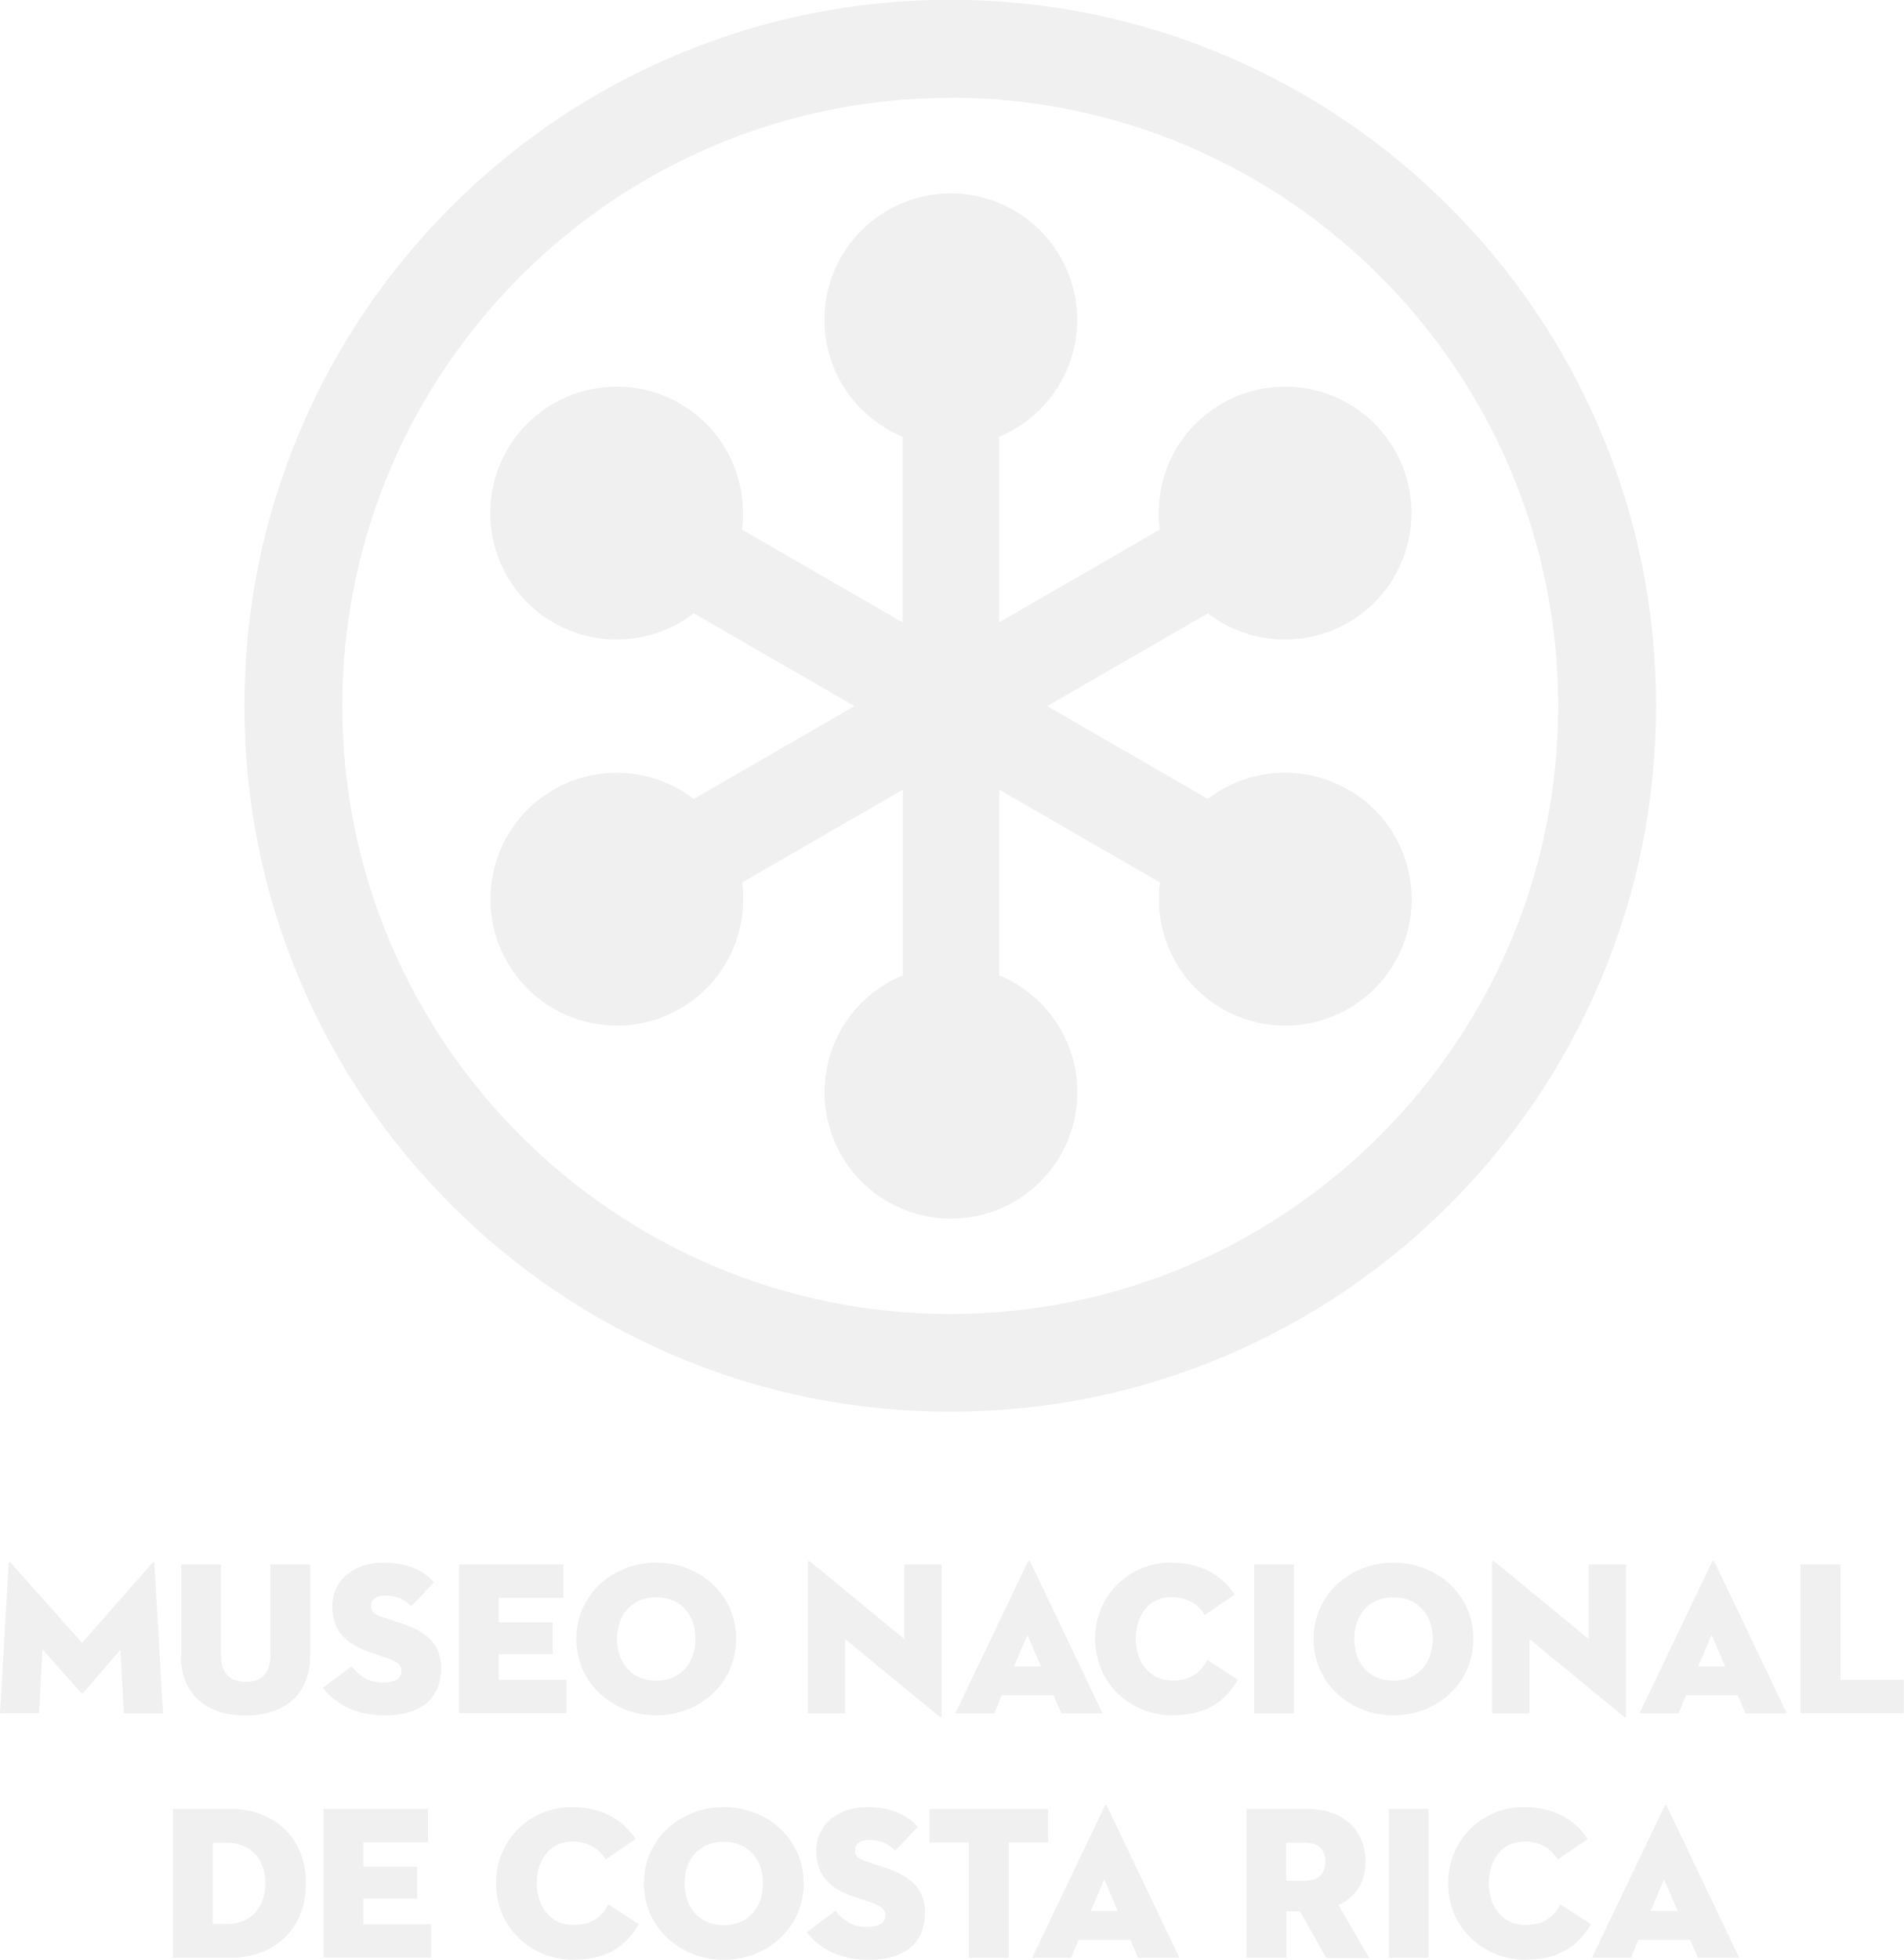
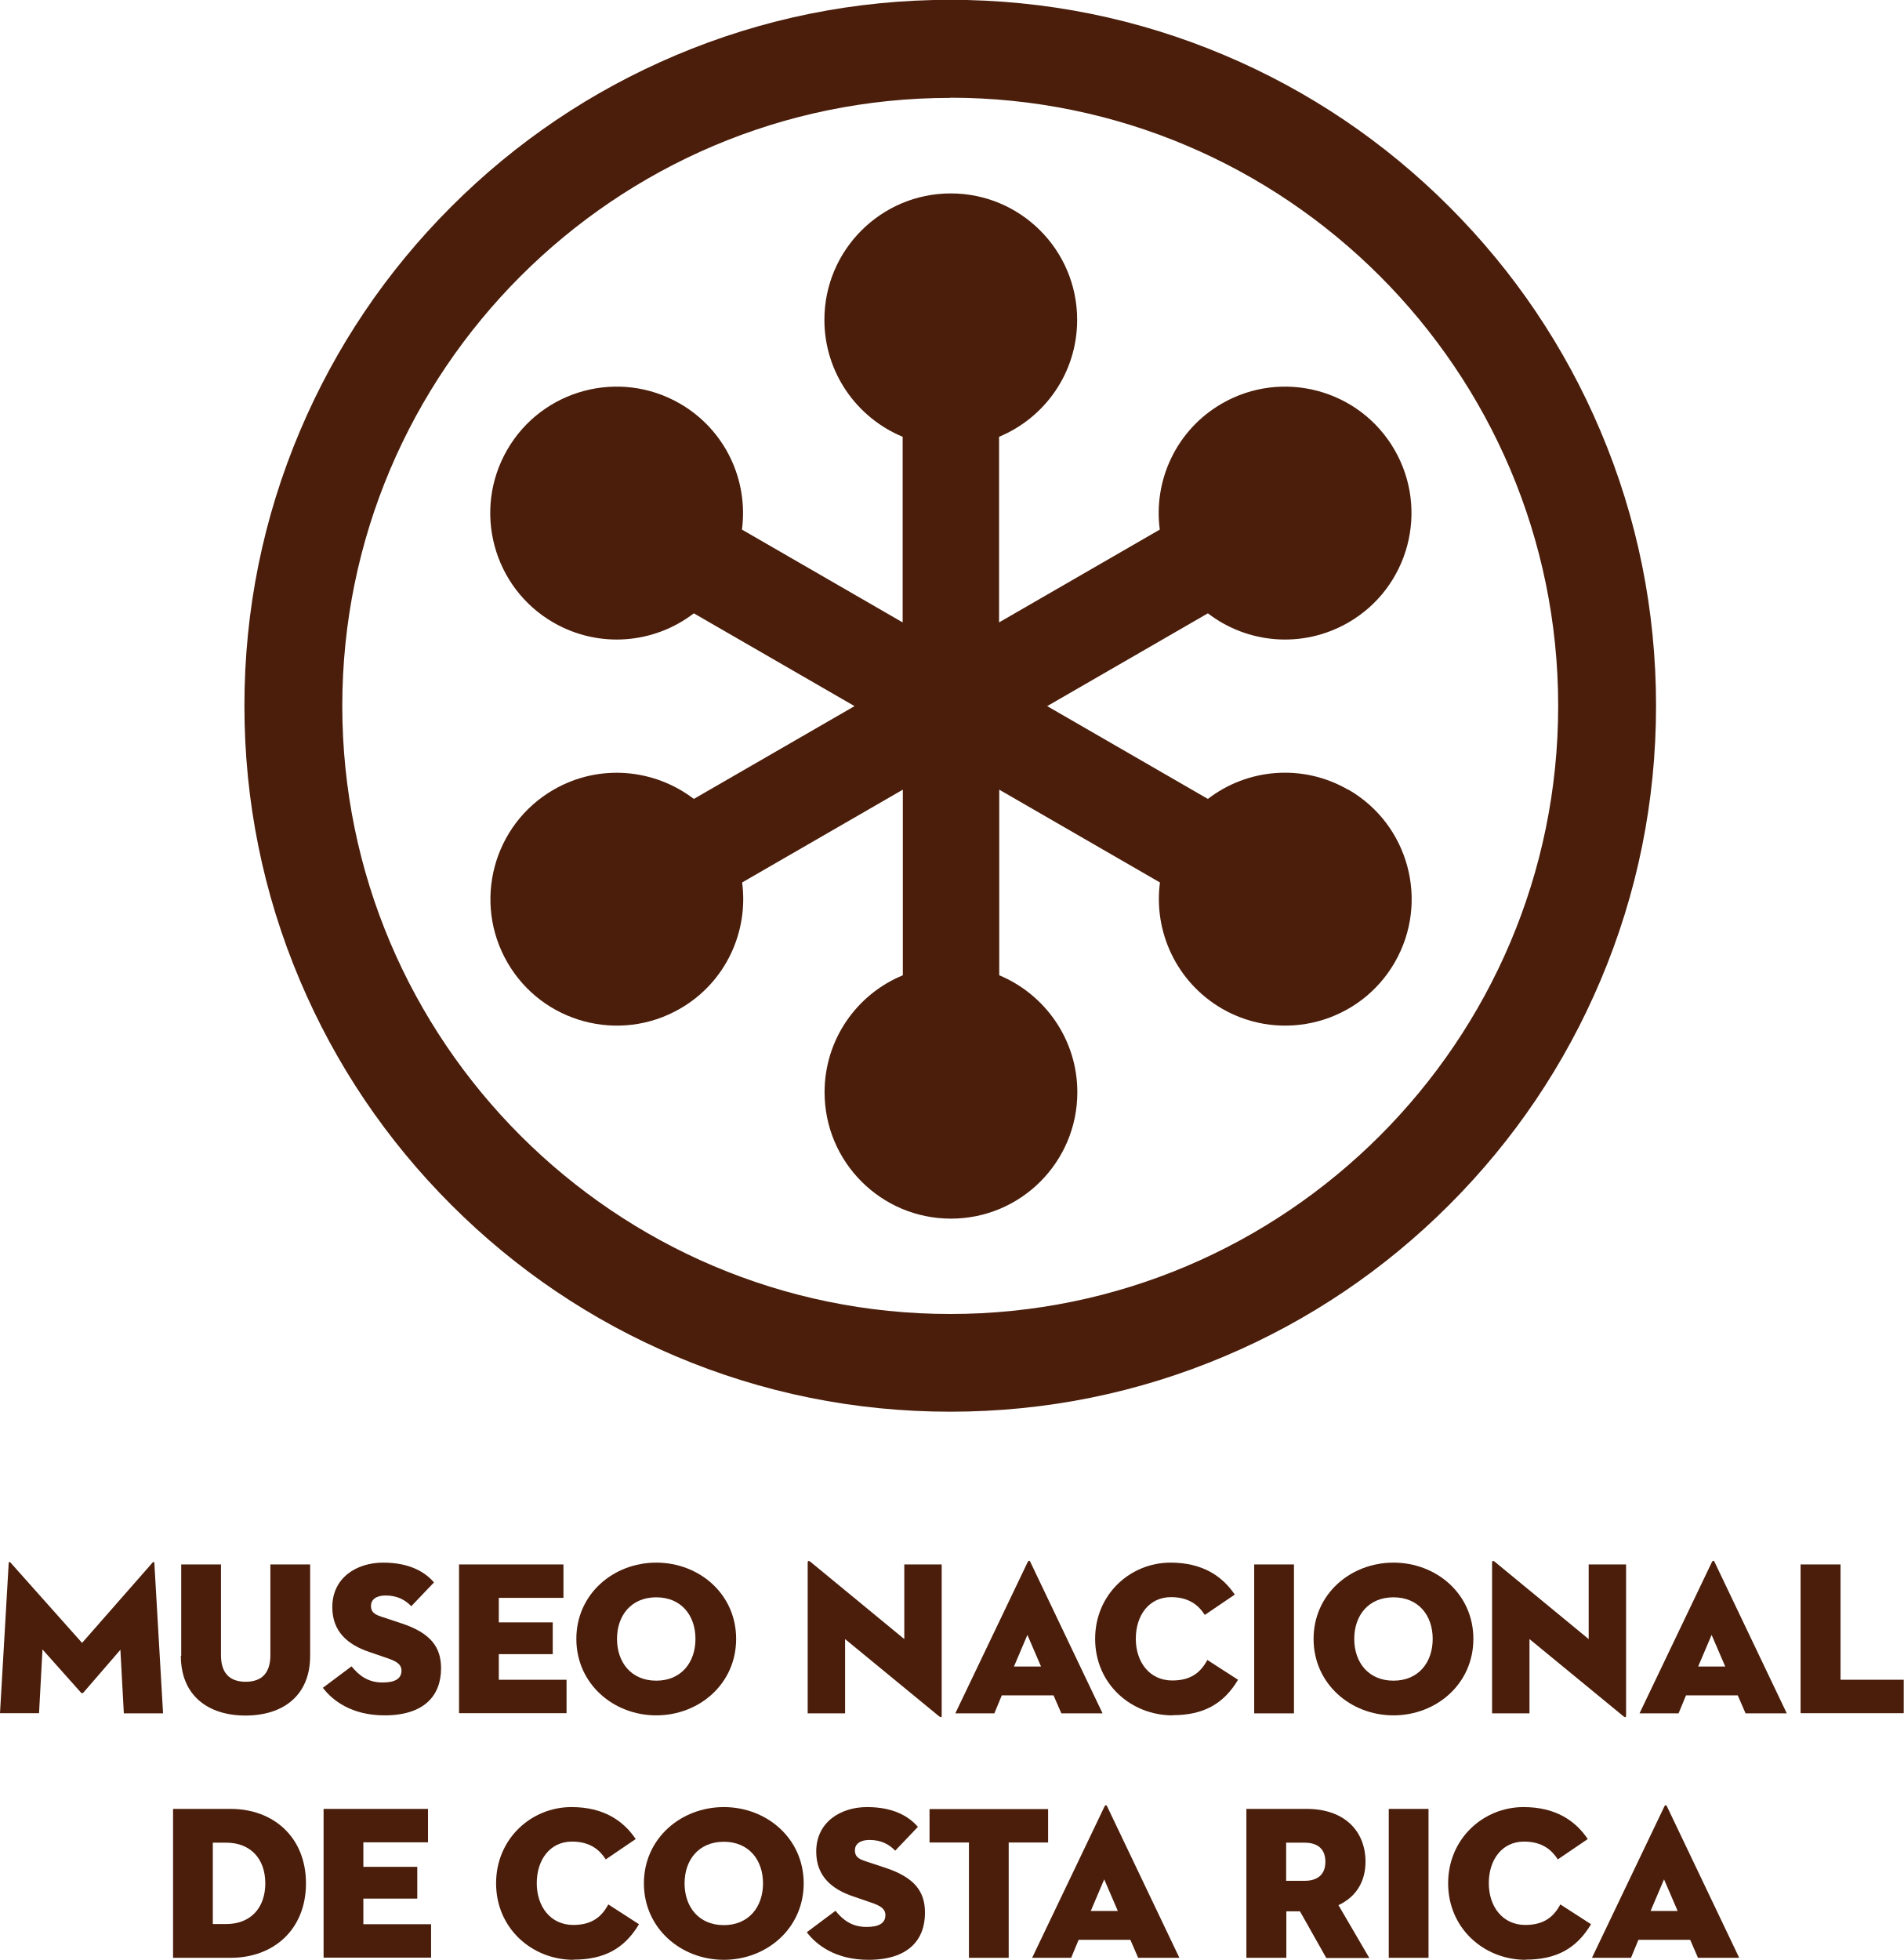
<svg xmlns="http://www.w3.org/2000/svg" id="Capa_2" data-name="Capa 2" viewBox="0 0 104.85 107.92">
  <defs>
    <style>
      .cls-1 {
-         fill: #f0f0f0;
+         fill: #4b1e0b;
      }
    </style>
  </defs>
  <g id="Capa_2-2" data-name="Capa 2">
    <g>
      <path class="cls-1" d="M74.24,43.48c-2.51-1.45-5.56-1.16-7.72,.51l-8.85-5.11,8.85-5.11c2.17,1.67,5.21,1.96,7.73,.51,3.33-1.92,4.47-6.18,2.55-9.51-1.92-3.33-6.18-4.47-9.51-2.55-2.51,1.45-3.78,4.23-3.42,6.94l-8.85,5.11v-10.22c2.53-1.05,4.3-3.53,4.3-6.44,0-3.85-3.12-6.96-6.96-6.96s-6.96,3.12-6.96,6.96c0,2.9,1.78,5.39,4.31,6.44v10.22l-8.85-5.11c.36-2.71-.91-5.49-3.42-6.94-3.33-1.92-7.59-.78-9.51,2.55-1.92,3.33-.78,7.59,2.55,9.51,2.52,1.45,5.56,1.16,7.73-.51l8.85,5.11-8.85,5.11c-2.17-1.66-5.21-1.96-7.72-.51-3.33,1.92-4.47,6.18-2.55,9.51,1.92,3.33,6.18,4.47,9.51,2.55,2.52-1.45,3.78-4.24,3.42-6.95l8.85-5.11v10.22c-2.53,1.04-4.31,3.53-4.31,6.44,0,3.85,3.12,6.96,6.96,6.96,3.85,0,6.96-3.12,6.96-6.96,0-2.9-1.78-5.39-4.3-6.44v-10.22s8.85,5.11,8.85,5.11c-.36,2.71,.91,5.49,3.42,6.95,3.33,1.92,7.59,.78,9.51-2.55,1.92-3.33,.78-7.59-2.55-9.51Z" />
      <g>
        <path class="cls-1" d="M.48,86.06c.01-.08,.06-.07,.11-.01l3.93,4.41,3.87-4.41c.05-.06,.1-.07,.11,.01l.48,8.28h-2.16l-.19-3.5-2.05,2.37s-.07,.04-.11,0l-2.13-2.39-.19,3.51H0l.48-8.28Z" />
        <path class="cls-1" d="M9.98,91.17v-5.03h2.19v5c0,.93,.43,1.46,1.36,1.46s1.36-.53,1.36-1.46v-5h2.19v5.03c0,2.21-1.51,3.29-3.56,3.29s-3.56-1.09-3.56-3.29Z" />
        <path class="cls-1" d="M17.77,92.94l1.59-1.19c.4,.49,.89,.89,1.71,.89,.65,0,1.04-.19,1.04-.65,0-.35-.27-.52-.81-.7l-.96-.33c-1.19-.4-2.04-1.12-2.04-2.47,0-1.62,1.34-2.45,2.8-2.45s2.31,.52,2.8,1.09l-1.25,1.31c-.34-.35-.77-.59-1.42-.59-.53,0-.8,.24-.8,.57s.18,.47,.58,.6l1.09,.36c1.64,.54,2.19,1.33,2.19,2.48,0,1.51-.94,2.59-3.11,2.59-1.84,0-2.89-.84-3.4-1.52Z" />
        <path class="cls-1" d="M25.28,86.14h5.75v1.84h-3.56v1.35h2.97v1.75h-2.97v1.41h3.73v1.84h-5.92v-8.2Z" />
        <path class="cls-1" d="M31.74,90.24c0-2.47,2.04-4.2,4.4-4.2s4.4,1.72,4.4,4.2-2.04,4.21-4.4,4.21-4.4-1.74-4.4-4.21Zm6.56,0c0-1.29-.78-2.29-2.16-2.29s-2.16,1-2.16,2.29,.78,2.3,2.16,2.3,2.16-1.01,2.16-2.3Z" />
        <path class="cls-1" d="M46.54,90.25v4.09h-2.06v-8.31c0-.07,.04-.13,.17-.02l5.15,4.24v-4.11h2.06v8.32c0,.1-.04,.13-.17,.02l-5.15-4.23Z" />
        <path class="cls-1" d="M58.03,93.35h-2.86l-.41,.99h-2.15l3.99-8.34c.04-.08,.11-.08,.14,0l3.98,8.34h-2.27l-.43-.99Zm-2.18-1.59h1.48l-.75-1.74-.74,1.74Z" />
        <path class="cls-1" d="M64.58,94.45c-2.3,0-4.27-1.74-4.27-4.21s1.95-4.2,4.15-4.2c1.77,0,2.86,.75,3.54,1.76l-1.65,1.12c-.31-.48-.82-.98-1.86-.98-1.21,0-1.94,1-1.94,2.29s.76,2.3,2.01,2.3c1.06,0,1.58-.48,1.93-1.13l1.69,1.09c-.81,1.36-1.94,1.95-3.6,1.95Z" />
        <path class="cls-1" d="M69.07,86.14h2.19v8.2h-2.19v-8.2Z" />
        <path class="cls-1" d="M72.34,90.24c0-2.47,2.04-4.2,4.4-4.2s4.4,1.72,4.4,4.2-2.04,4.21-4.4,4.21-4.4-1.74-4.4-4.21Zm6.56,0c0-1.29-.78-2.29-2.16-2.29s-2.16,1-2.16,2.29,.78,2.3,2.16,2.3,2.16-1.01,2.16-2.3Z" />
        <path class="cls-1" d="M84.23,90.25v4.09h-2.06v-8.31c0-.07,.04-.13,.17-.02l5.15,4.24v-4.11h2.06v8.32c0,.1-.04,.13-.17,.02l-5.15-4.23Z" />
        <path class="cls-1" d="M95.71,93.35h-2.86l-.41,.99h-2.15l3.99-8.34c.04-.08,.11-.08,.14,0l3.98,8.34h-2.27l-.43-.99Zm-2.18-1.59h1.48l-.75-1.74-.74,1.74Z" />
        <path class="cls-1" d="M99.17,86.14h2.19v6.35h3.48v1.84h-5.68v-8.2Z" />
        <path class="cls-1" d="M9.53,99.6h3.17c2.36,0,4.15,1.56,4.15,4.1s-1.78,4.1-4.15,4.1h-3.17v-8.2Zm2.93,6.34c1.33,0,2.15-.88,2.15-2.24s-.82-2.24-2.15-2.24h-.74v4.48h.74Z" />
        <path class="cls-1" d="M17.82,99.6h5.75v1.84h-3.56v1.35h2.97v1.75h-2.97v1.41h3.73v1.84h-5.92v-8.2Z" />
        <path class="cls-1" d="M31.59,107.91c-2.3,0-4.27-1.74-4.27-4.21s1.95-4.2,4.15-4.2c1.77,0,2.86,.75,3.54,1.76l-1.65,1.12c-.31-.48-.82-.98-1.86-.98-1.21,0-1.94,1-1.94,2.29s.76,2.3,2.01,2.3c1.06,0,1.58-.48,1.93-1.13l1.69,1.09c-.81,1.36-1.94,1.95-3.6,1.95Z" />
        <path class="cls-1" d="M35.46,103.7c0-2.47,2.04-4.2,4.4-4.2s4.4,1.72,4.4,4.2-2.04,4.21-4.4,4.21-4.4-1.74-4.4-4.21Zm6.56,0c0-1.29-.78-2.29-2.16-2.29s-2.16,1-2.16,2.29,.78,2.3,2.16,2.3,2.16-1.01,2.16-2.3Z" />
        <path class="cls-1" d="M44.42,106.4l1.59-1.19c.4,.49,.89,.89,1.71,.89,.65,0,1.04-.19,1.04-.65,0-.35-.27-.52-.81-.7l-.96-.33c-1.19-.4-2.04-1.12-2.04-2.47,0-1.62,1.34-2.45,2.8-2.45s2.31,.52,2.8,1.09l-1.25,1.31c-.34-.35-.77-.59-1.42-.59-.53,0-.8,.24-.8,.57s.18,.47,.58,.6l1.09,.36c1.64,.54,2.19,1.33,2.19,2.48,0,1.51-.94,2.59-3.11,2.59-1.84,0-2.89-.84-3.4-1.52Z" />
        <path class="cls-1" d="M53.36,101.45h-2.17v-1.84h6.53v1.84h-2.17v6.35h-2.19v-6.35Z" />
        <path class="cls-1" d="M62.26,106.81h-2.86l-.41,.99h-2.15l3.99-8.34c.04-.08,.11-.08,.14,0l3.98,8.34h-2.27l-.43-.99Zm-2.18-1.59h1.48l-.75-1.74-.74,1.74Z" />
        <path class="cls-1" d="M70.83,107.8h-2.19v-8.2h3.32c2.09,0,3.24,1.23,3.24,2.91,0,1.09-.52,1.94-1.49,2.39l1.7,2.91h-2.37l-1.45-2.57h-.75v2.57Zm1.01-4.24c.75,0,1.15-.37,1.15-1.05s-.4-1.05-1.15-1.05h-1.01v2.1h1.01Z" />
        <path class="cls-1" d="M76.48,99.6h2.19v8.2h-2.19v-8.2Z" />
        <path class="cls-1" d="M84.02,107.91c-2.3,0-4.27-1.74-4.27-4.21s1.95-4.2,4.15-4.2c1.77,0,2.86,.75,3.54,1.76l-1.65,1.12c-.31-.48-.82-.98-1.86-.98-1.21,0-1.94,1-1.94,2.29s.76,2.3,2.01,2.3c1.06,0,1.58-.48,1.93-1.13l1.69,1.09c-.81,1.36-1.94,1.95-3.6,1.95Z" />
        <path class="cls-1" d="M93.09,106.81h-2.86l-.41,.99h-2.15l3.99-8.34c.04-.08,.11-.08,.14,0l3.98,8.34h-2.27l-.43-.99Zm-2.18-1.59h1.48l-.75-1.74-.74,1.74Z" />
      </g>
      <path class="cls-1" d="M52.33,77.73c-5.25,0-10.34-1.03-15.13-3.06-4.63-1.96-8.78-4.76-12.35-8.33-3.57-3.57-6.37-7.72-8.33-12.35-2.03-4.79-3.06-9.88-3.06-15.13s1.03-10.34,3.06-15.13c1.96-4.63,4.76-8.78,8.33-12.35,3.57-3.57,7.72-6.37,12.35-8.33,4.79-2.03,9.88-3.06,15.13-3.06s10.34,1.03,15.13,3.06c4.63,1.96,8.78,4.76,12.35,8.33,3.57,3.57,6.37,7.72,8.33,12.35,2.03,4.79,3.06,9.88,3.06,15.13s-1.03,10.34-3.06,15.13c-1.96,4.63-4.76,8.78-8.33,12.35-3.57,3.57-7.72,6.37-12.35,8.33-4.79,2.03-9.88,3.06-15.13,3.06Zm0-72.34c-18.46,0-33.48,15.02-33.48,33.48s15.02,33.48,33.48,33.48,33.48-15.02,33.48-33.48S70.79,5.38,52.33,5.38Z" />
    </g>
  </g>
</svg>
